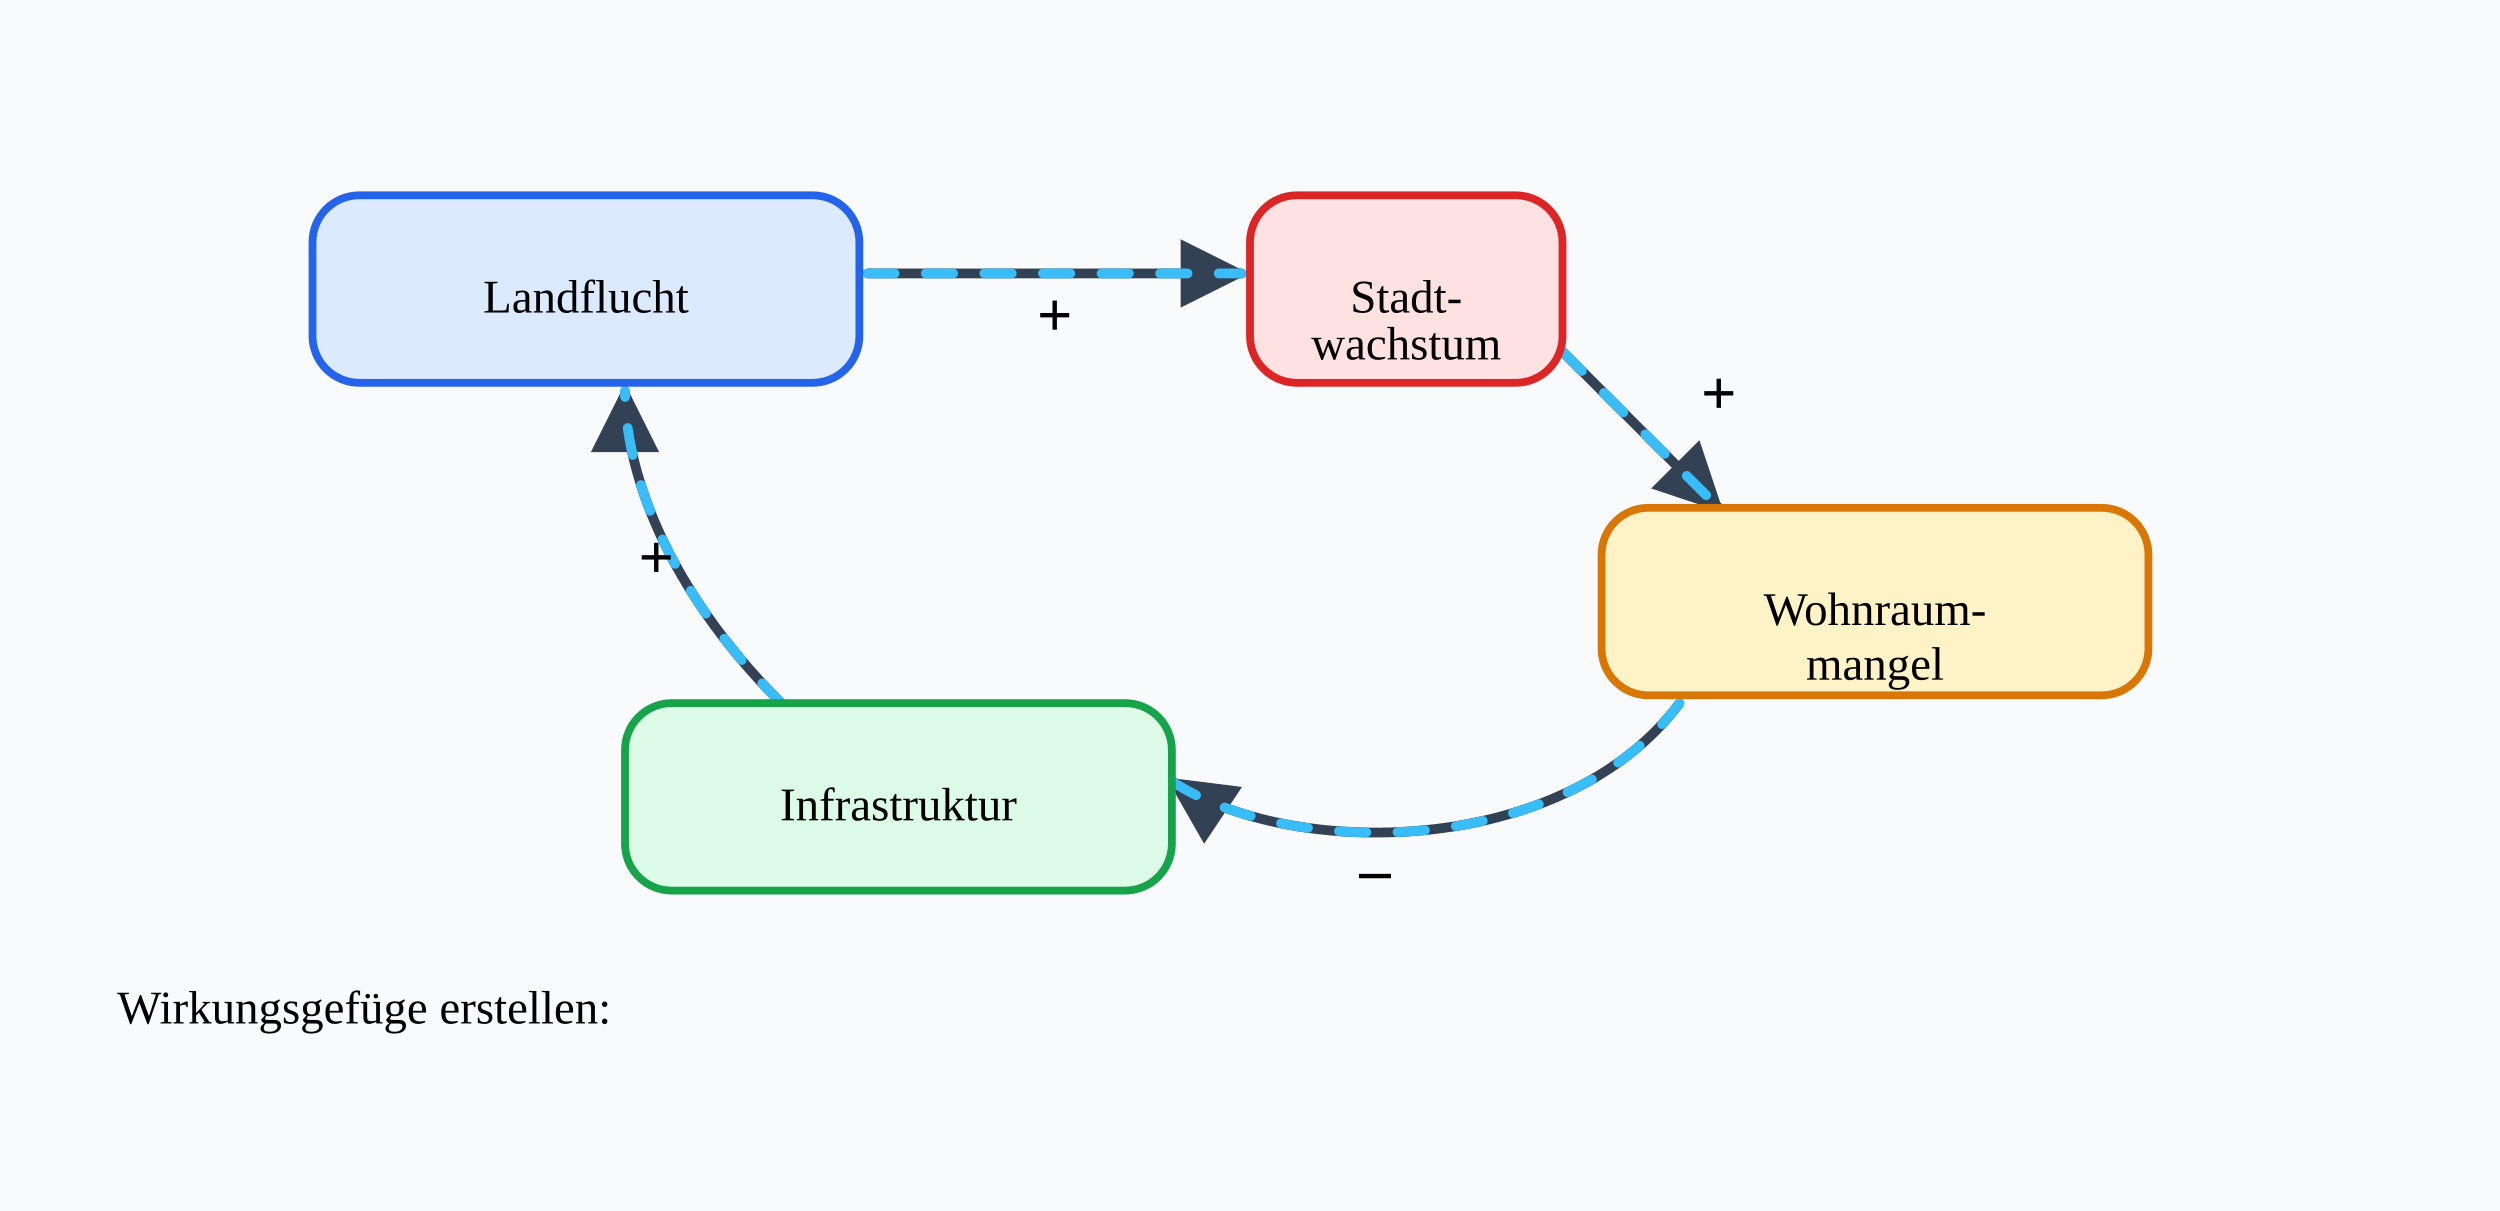
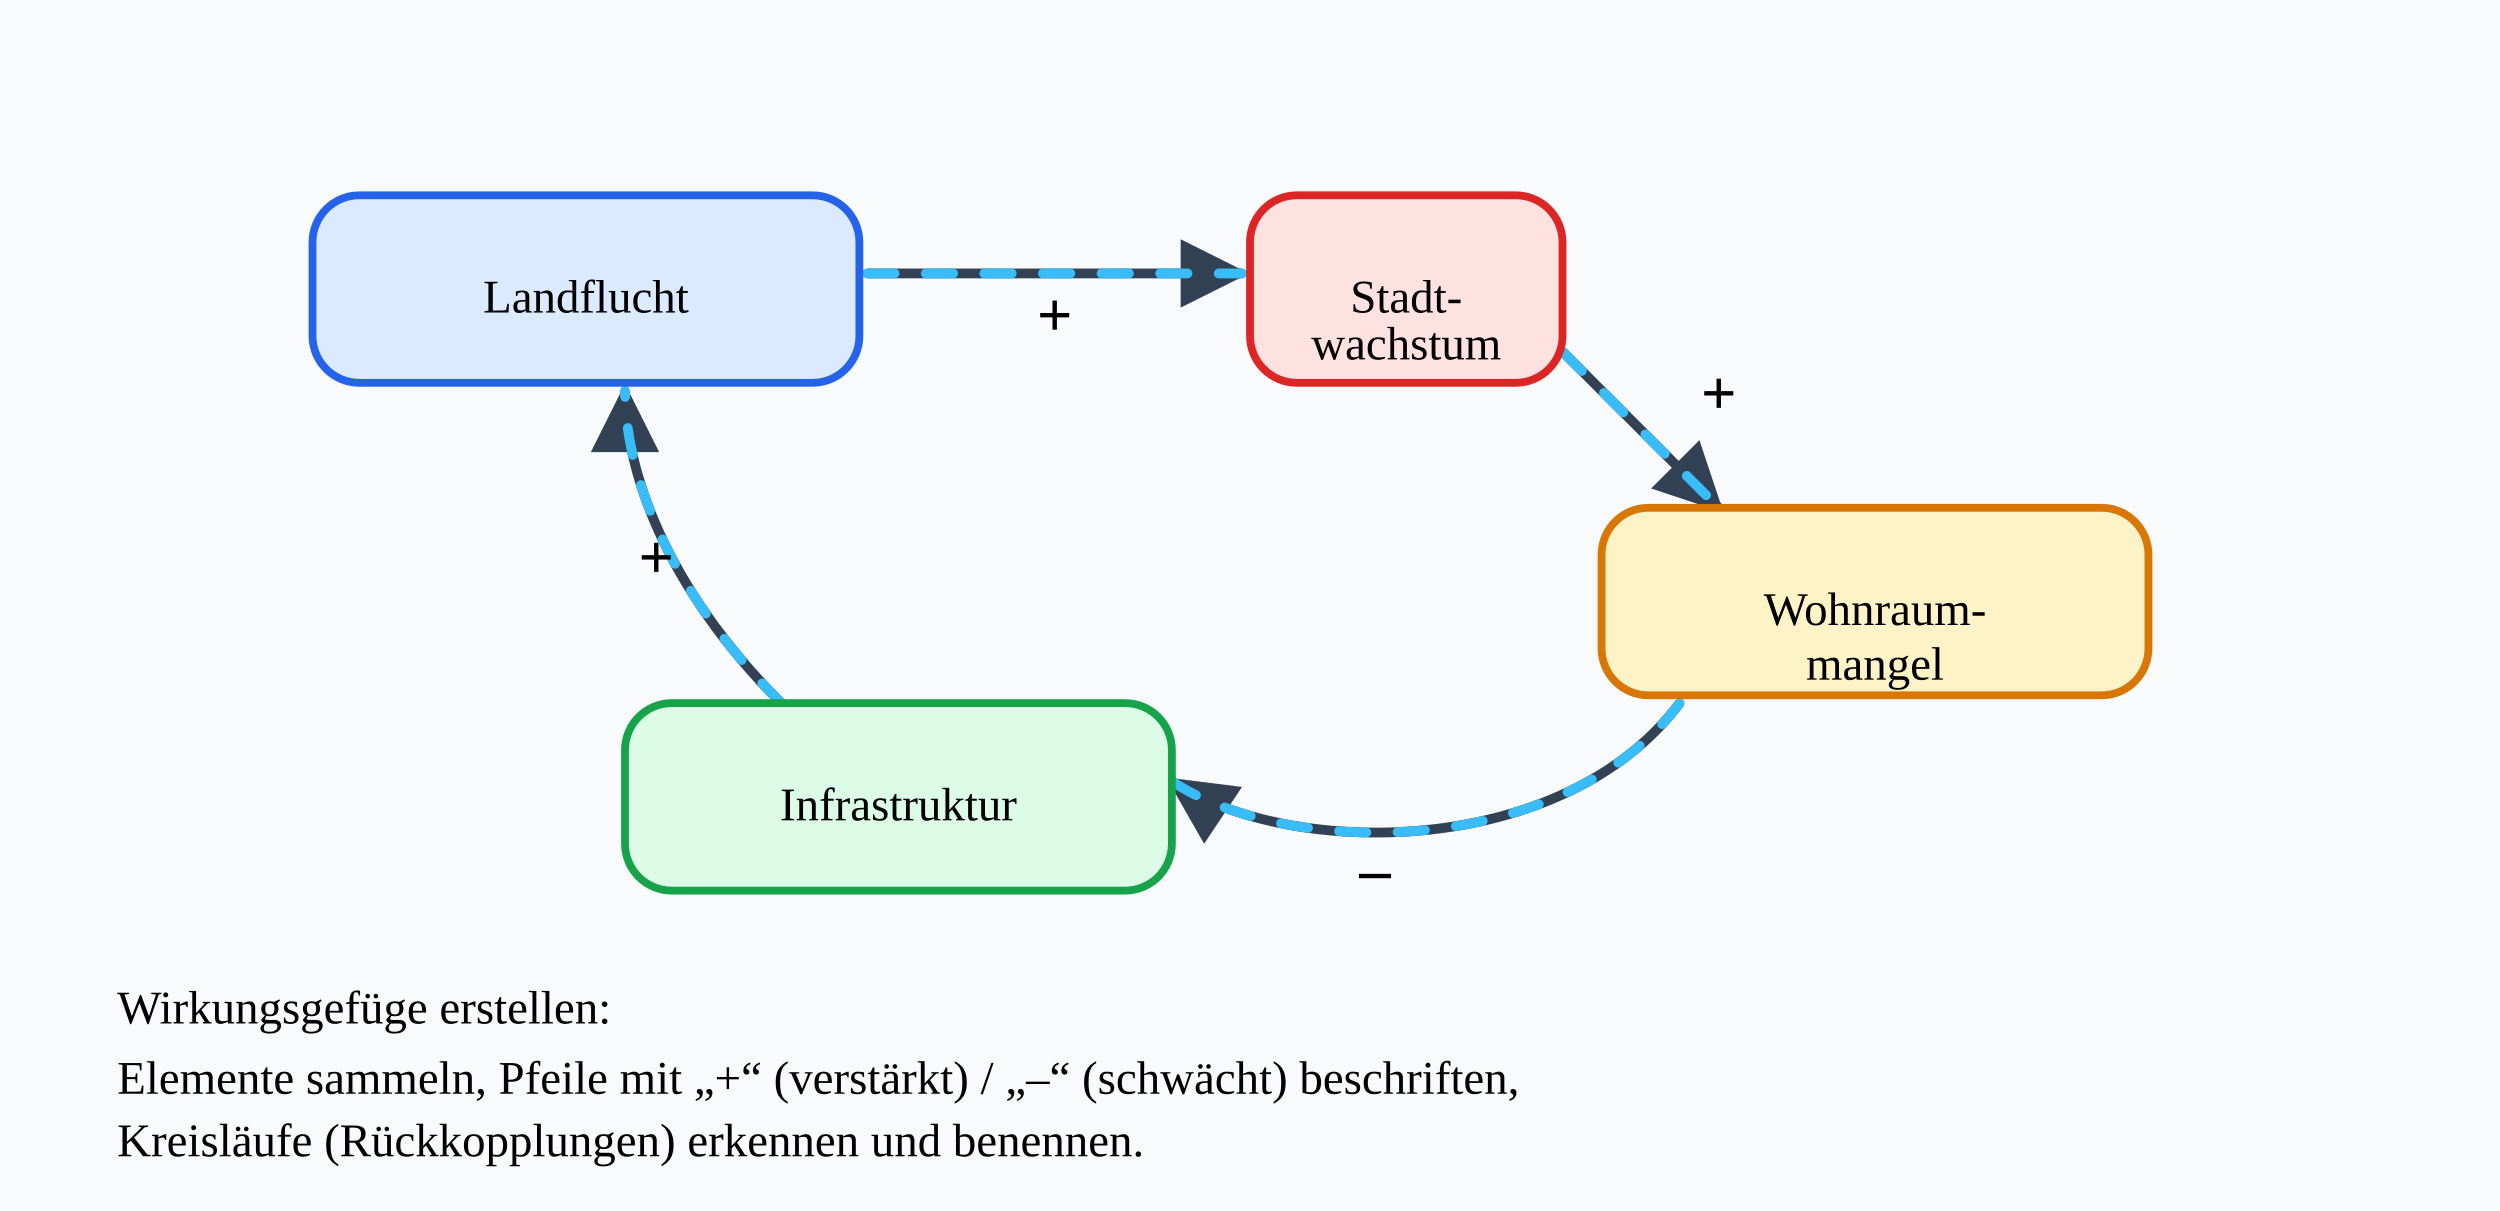
<svg xmlns="http://www.w3.org/2000/svg" viewBox="0 0 640 310" role="img" aria-labelledby="wg-t">
  <rect width="640" height="310" fill="#f8fafc" class="sk-sky" />
  <defs>
    <marker id="wg-a" viewBox="0 0 10 10" refX="9" refY="5" markerWidth="7" markerHeight="7" orient="auto">
      <path d="M0 0 L10 5 L0 10 Z" fill="#334155" />
    </marker>
  </defs>
  <g fill="none" stroke="#334155" stroke-width="2.5" marker-end="url(#wg-a)">
    <path d="M222 70 L318 70" />
    <path d="M400 90 L440 130" />
    <path d="M430 180 C400 220 330 220 300 200" />
    <path d="M200 180 C170 150 160 120 160 100" />
  </g>
  <g fill="none" stroke-width="2.5" stroke-dasharray="7 8" stroke-linecap="round" class="sk-flow" stroke="#38bdf8">
    <path d="M222 70 L318 70" />
    <path d="M400 90 L440 130" />
    <path d="M430 180 C400 220 330 220 300 200" />
    <path d="M200 180 C170 150 160 120 160 100" />
  </g>
  <g stroke-width="2">
    <rect x="80" y="50" width="140" height="48" rx="12" fill="#dbeafe" stroke="#2563eb" />
    <rect x="320" y="50" width="80" height="48" rx="12" fill="#fee2e2" stroke="#dc2626" />
    <rect x="410" y="130" width="140" height="48" rx="12" fill="#fef3c7" stroke="#d97706" />
    <rect x="160" y="180" width="140" height="48" rx="12" fill="#dcfce7" stroke="#16a34a" />
  </g>
  <g class="sk-t" text-anchor="middle">
    <text x="150" y="80">Landflucht</text>
    <text x="360" y="80">Stadt-</text>
    <text x="480" y="160">Wohnraum-</text>
    <text x="230" y="210">Infrastruktur</text>
  </g>
  <g class="sk-s" text-anchor="middle" style="font-size:16px;font-weight:700">
    <text x="360" y="92" style="font-size:12px;font-weight:400">wachstum</text>
    <text x="480" y="174" style="font-size:12px;font-weight:400">mangel</text>
    <text x="270" y="86">+</text>
    <text x="440" y="106">+</text>
    <text x="352" y="228">–</text>
    <text x="168" y="148">+</text>
  </g>
  <g>
    <text class="sk-t" x="30" y="262">Wirkungsgefüge erstellen:</text>
+     <text class="sk-s" x="30" y="280">Elemente sammeln, Pfeile mit „+“ (verstärkt) / „–“ (schwächt) beschriften,</text>
+     <text class="sk-s" x="30" y="296">Kreisläufe (Rückkopplungen) erkennen und benennen.</text>
  </g>
</svg>
